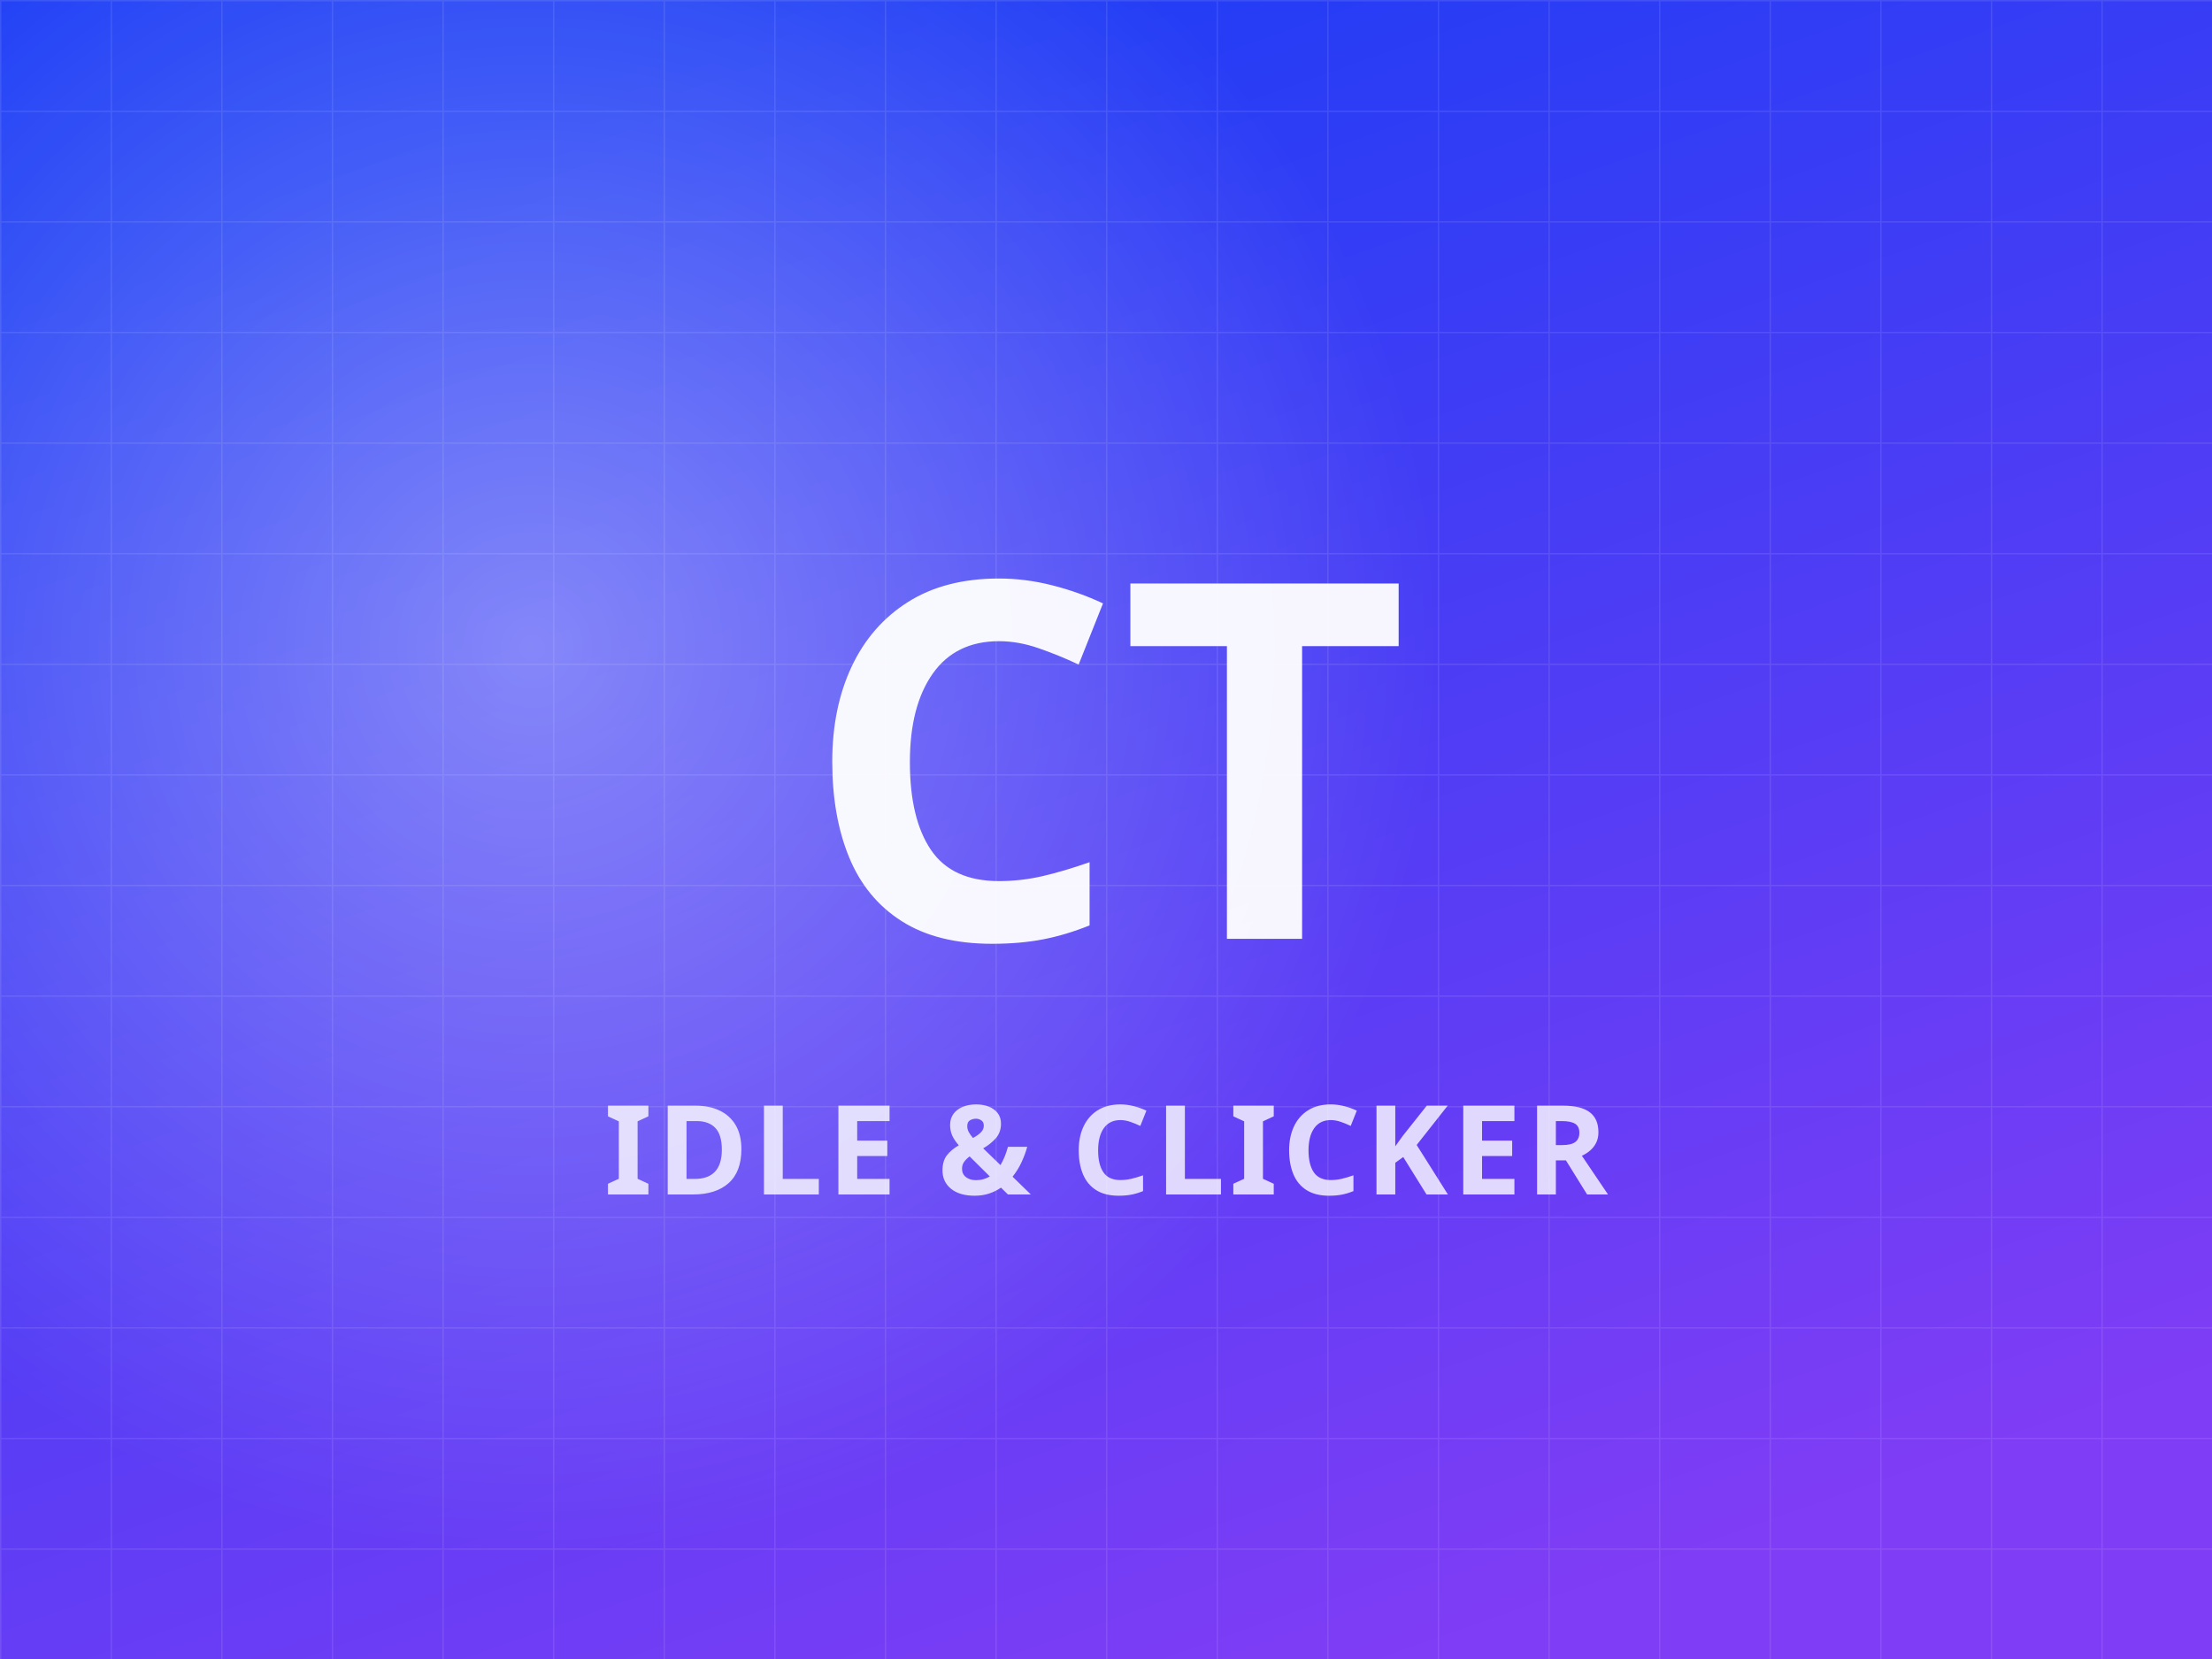
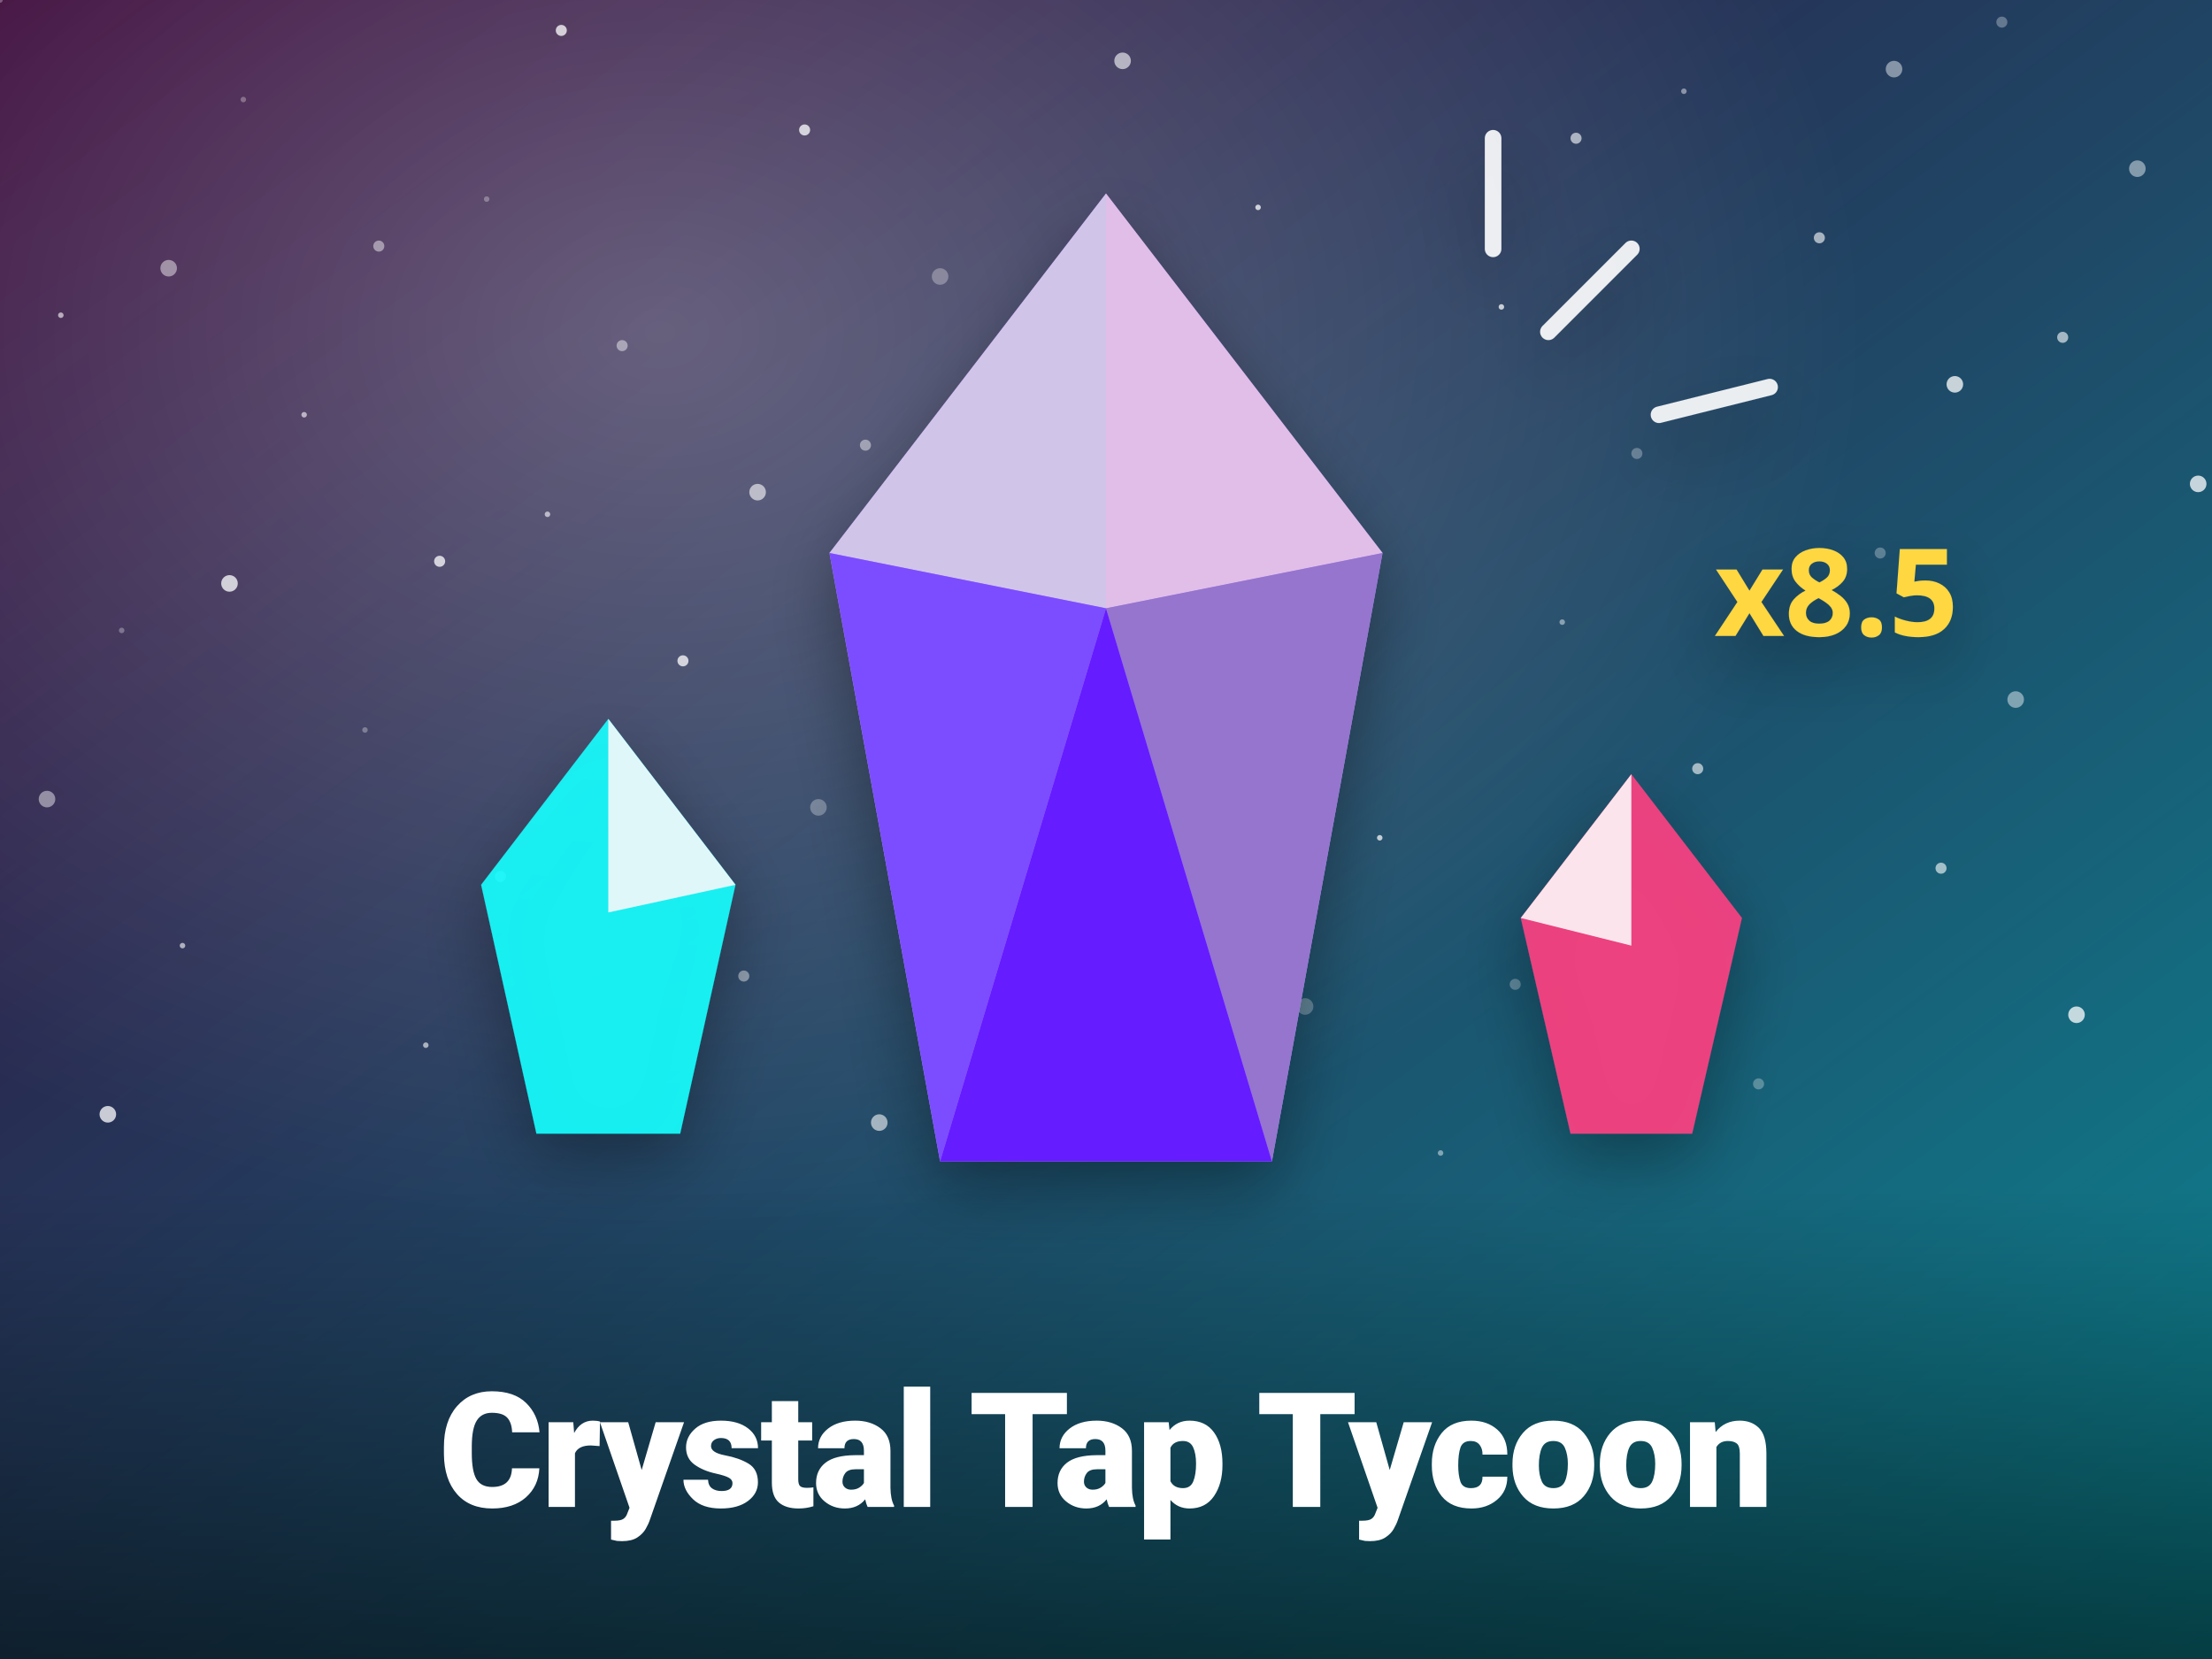
<svg xmlns="http://www.w3.org/2000/svg" width="800" height="600" viewBox="0 0 800 600" role="img" aria-label="Crystal Tap Tycoon">
  <defs>
-     <linearGradient id="g" gradientTransform="rotate(64 .5 .5)">
-       <stop offset="0%" stop-color="#1d3df5" />
-       <stop offset="100%" stop-color="#7f3df5" />
+     <linearGradient id="bg" x1="0" y1="0" x2="1" y2="1">
+       <stop offset="0" stop-color="#360033" />
+       <stop offset="1" stop-color="#0b8793" />
    </linearGradient>
-     <radialGradient id="glow">
-       <stop offset="0%" stop-color="#ffffff" stop-opacity=".38" />
-       <stop offset="100%" stop-color="#ffffff" stop-opacity="0" />
+     <radialGradient id="hl" cx=".3" cy=".2" r=".9">
+       <stop offset="0" stop-color="#fff" stop-opacity=".28" />
+       <stop offset=".6" stop-color="#fff" stop-opacity="0" />
    </radialGradient>
-     <pattern id="grid" width="40" height="40" patternUnits="userSpaceOnUse">
-       <path d="M40 0H0v40" fill="none" stroke="#ffffff" stroke-opacity=".10" stroke-width="1" />
-     </pattern>
+     <linearGradient id="fade" x1="0" y1="0" x2="0" y2="1">
+       <stop offset="0" stop-color="#000" stop-opacity="0" />
+       <stop offset="1" stop-color="#000" stop-opacity=".55" />
+     </linearGradient>
+     <filter id="sh" x="-20%" y="-20%" width="140%" height="140%">
+       <feDropShadow dx="0" dy="10" stdDeviation="12" flood-color="#000" flood-opacity=".35" />
+     </filter>
  </defs>
-   <rect width="800" height="600" fill="url(#g)" />
-   <rect width="800" height="600" fill="url(#grid)" />
-   <circle cx="192" cy="234" r="330" fill="url(#glow)" />
-   <text x="50%" y="46%" text-anchor="middle" dominant-baseline="middle" font-family="ui-sans-serif, system-ui, sans-serif" font-size="180" font-weight="800" fill="#ffffff" fill-opacity=".95">CT</text>
-   <text x="50%" y="72%" text-anchor="middle" font-family="ui-sans-serif, system-ui, sans-serif" font-size="45" font-weight="600" letter-spacing="1.5" fill="#ffffff" fill-opacity=".8">IDLE &amp; CLICKER</text>
+   <rect width="800" height="600" fill="url(#bg)" />
+   <g fill="#fff">
+     <circle cx="0" cy="0" r="1" opacity="0.3" />
+     <circle cx="137" cy="89" r="2" opacity="0.45" />
+     <circle cx="274" cy="178" r="3" opacity="0.6" />
+     <circle cx="411" cy="267" r="1" opacity="0.75" />
+     <circle cx="548" cy="356" r="2" opacity="0.3" />
+     <circle cx="685" cy="25" r="3" opacity="0.45" />
+     <circle cx="22" cy="114" r="1" opacity="0.6" />
+     <circle cx="159" cy="203" r="2" opacity="0.75" />
+     <circle cx="296" cy="292" r="3" opacity="0.3" />
+     <circle cx="433" cy="381" r="1" opacity="0.45" />
+     <circle cx="570" cy="50" r="2" opacity="0.6" />
+     <circle cx="707" cy="139" r="3" opacity="0.75" />
+     <circle cx="44" cy="228" r="1" opacity="0.3" />
+     <circle cx="181" cy="317" r="2" opacity="0.45" />
+     <circle cx="318" cy="406" r="3" opacity="0.6" />
+     <circle cx="455" cy="75" r="1" opacity="0.75" />
+     <circle cx="592" cy="164" r="2" opacity="0.3" />
+     <circle cx="729" cy="253" r="3" opacity="0.45" />
+     <circle cx="66" cy="342" r="1" opacity="0.6" />
+     <circle cx="203" cy="11" r="2" opacity="0.75" />
+     <circle cx="340" cy="100" r="3" opacity="0.3" />
+     <circle cx="477" cy="189" r="1" opacity="0.45" />
+     <circle cx="614" cy="278" r="2" opacity="0.6" />
+     <circle cx="751" cy="367" r="3" opacity="0.75" />
+     <circle cx="88" cy="36" r="1" opacity="0.3" />
+     <circle cx="225" cy="125" r="2" opacity="0.45" />
+     <circle cx="362" cy="214" r="3" opacity="0.6" />
+     <circle cx="499" cy="303" r="1" opacity="0.75" />
+     <circle cx="636" cy="392" r="2" opacity="0.3" />
+     <circle cx="773" cy="61" r="3" opacity="0.45" />
+     <circle cx="110" cy="150" r="1" opacity="0.6" />
+     <circle cx="247" cy="239" r="2" opacity="0.75" />
+     <circle cx="384" cy="328" r="3" opacity="0.3" />
+     <circle cx="521" cy="417" r="1" opacity="0.45" />
+     <circle cx="658" cy="86" r="2" opacity="0.6" />
+     <circle cx="795" cy="175" r="3" opacity="0.75" />
+     <circle cx="132" cy="264" r="1" opacity="0.3" />
+     <circle cx="269" cy="353" r="2" opacity="0.45" />
+     <circle cx="406" cy="22" r="3" opacity="0.6" />
+     <circle cx="543" cy="111" r="1" opacity="0.75" />
+     <circle cx="680" cy="200" r="2" opacity="0.3" />
+     <circle cx="17" cy="289" r="3" opacity="0.45" />
+     <circle cx="154" cy="378" r="1" opacity="0.6" />
+     <circle cx="291" cy="47" r="2" opacity="0.75" />
+     <circle cx="428" cy="136" r="3" opacity="0.3" />
+     <circle cx="565" cy="225" r="1" opacity="0.45" />
+     <circle cx="702" cy="314" r="2" opacity="0.6" />
+     <circle cx="39" cy="403" r="3" opacity="0.75" />
+     <circle cx="176" cy="72" r="1" opacity="0.3" />
+     <circle cx="313" cy="161" r="2" opacity="0.45" />
+     <circle cx="450" cy="250" r="3" opacity="0.6" />
+     <circle cx="587" cy="339" r="1" opacity="0.75" />
+     <circle cx="724" cy="8" r="2" opacity="0.3" />
+     <circle cx="61" cy="97" r="3" opacity="0.45" />
+     <circle cx="198" cy="186" r="1" opacity="0.6" />
+     <circle cx="335" cy="275" r="2" opacity="0.75" />
+     <circle cx="472" cy="364" r="3" opacity="0.3" />
+     <circle cx="609" cy="33" r="1" opacity="0.45" />
+     <circle cx="746" cy="122" r="2" opacity="0.6" />
+     <circle cx="83" cy="211" r="3" opacity="0.75" />
+   </g>
+   <rect width="800" height="600" fill="url(#hl)" />
+   <g filter="url(#sh)">
+     <g transform="translate(400 260)">
+       <polygon points="0,-190 100,-60 60,160 -60,160 -100,-60" fill="#b388ff" />
+       <polygon points="0,-190 100,-60 0,-40" fill="#e1bee7" />
+       <polygon points="0,-190 -100,-60 0,-40" fill="#d1c4e9" />
+       <polygon points="-100,-60 0,-40 -60,160" fill="#7c4dff" />
+       <polygon points="100,-60 0,-40 60,160" fill="#9575cd" />
+       <polygon points="0,-40 -60,160 60,160" fill="#651fff" />
+     </g>
+     <g transform="translate(220 340)">
+       <polygon points="0,-80 46,-20 26,70 -26,70 -46,-20" fill="#18ffff" opacity=".9" />
+       <polygon points="0,-80 46,-20 0,-10" fill="#e0f7fa" />
+     </g>
+     <g transform="translate(590 350)">
+       <polygon points="0,-70 40,-18 22,60 -22,60 -40,-18" fill="#ff4081" opacity=".9" />
+       <polygon points="0,-70 -40,-18 0,-8" fill="#fce4ec" />
+     </g>
+     <g stroke="#fff" stroke-width="6" stroke-linecap="round" opacity=".9">
+       <path d="M560 120 l30 -30 M600 150 l40 -10 M540 90 l0 -40" />
+     </g>
+     <text x="620" y="230" font-family="ui-sans-serif,system-ui" font-weight="800" font-size="44" fill="#ffd740">x8.5</text>
+   </g>
+   <rect y="430" width="800" height="170" fill="url(#fade)" />
+   <text x="400" y="545" text-anchor="middle" font-family="ui-sans-serif,system-ui,-apple-system,Segoe UI,Roboto,sans-serif" font-size="58" font-weight="800" fill="#fff" letter-spacing="-1">Crystal Tap Tycoon</text>
</svg>
